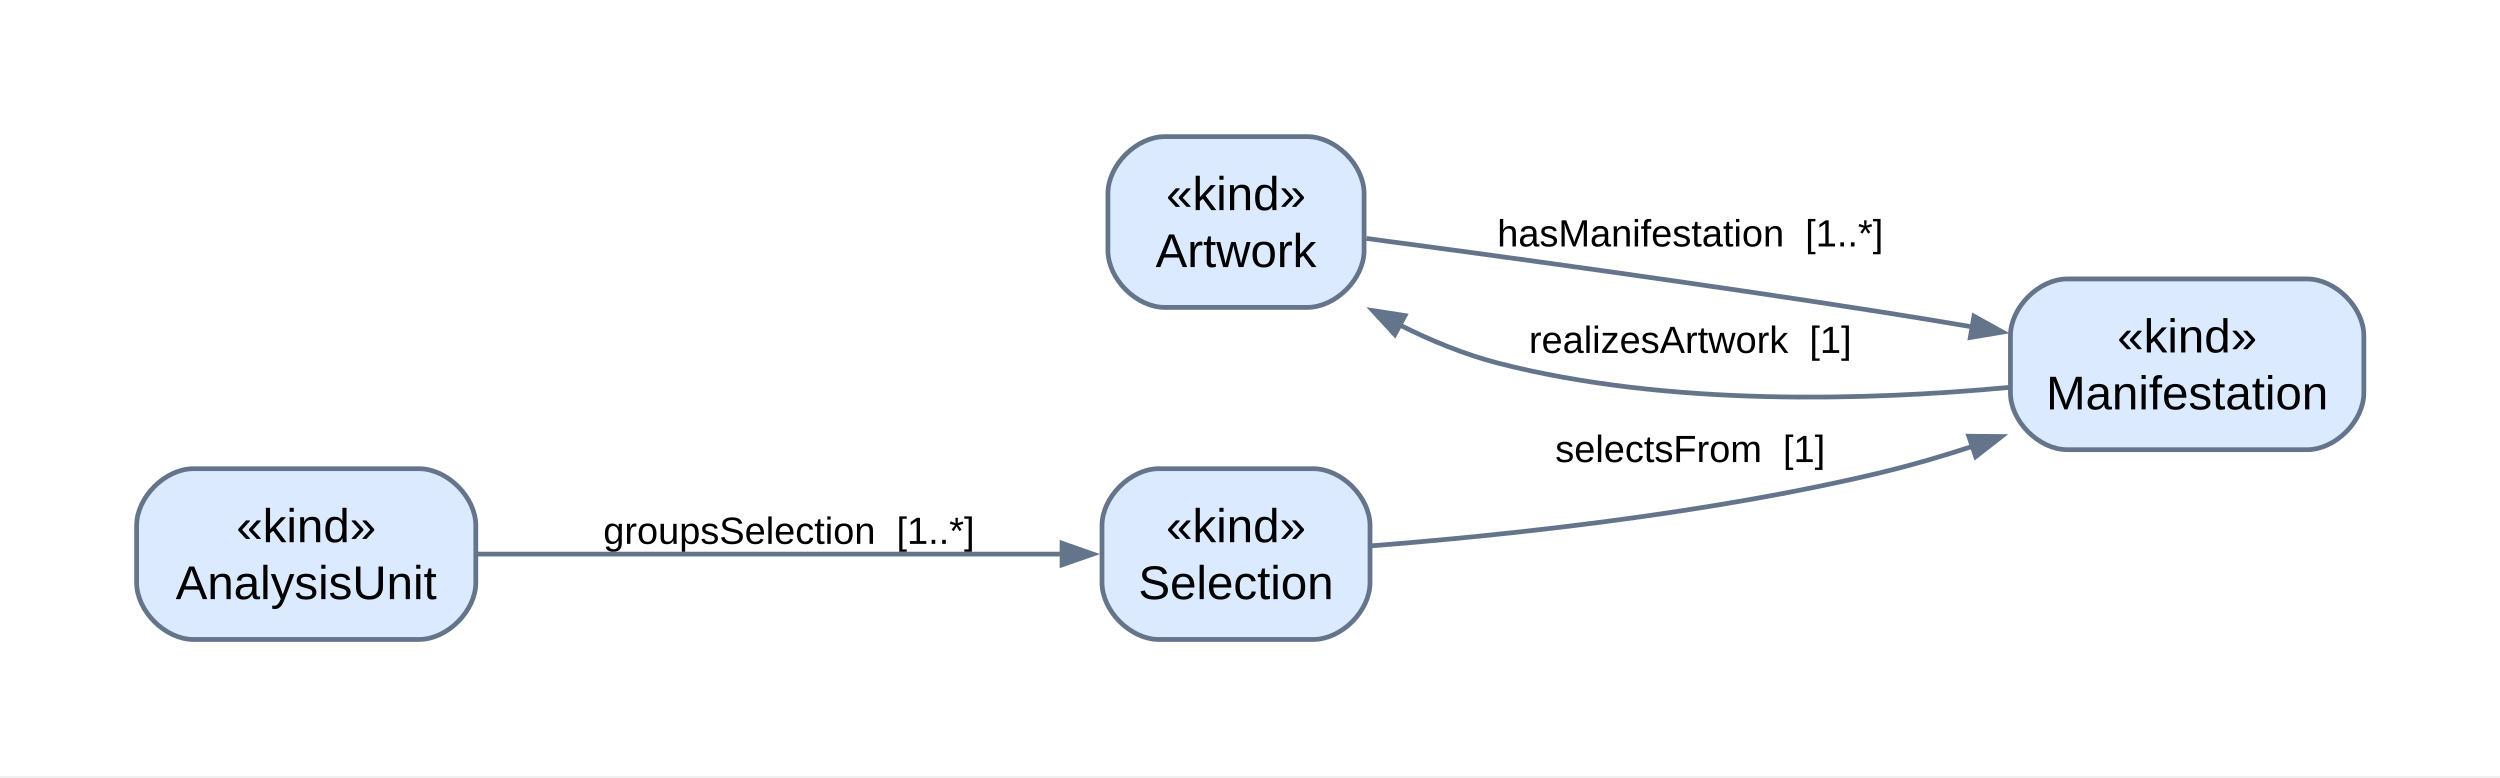
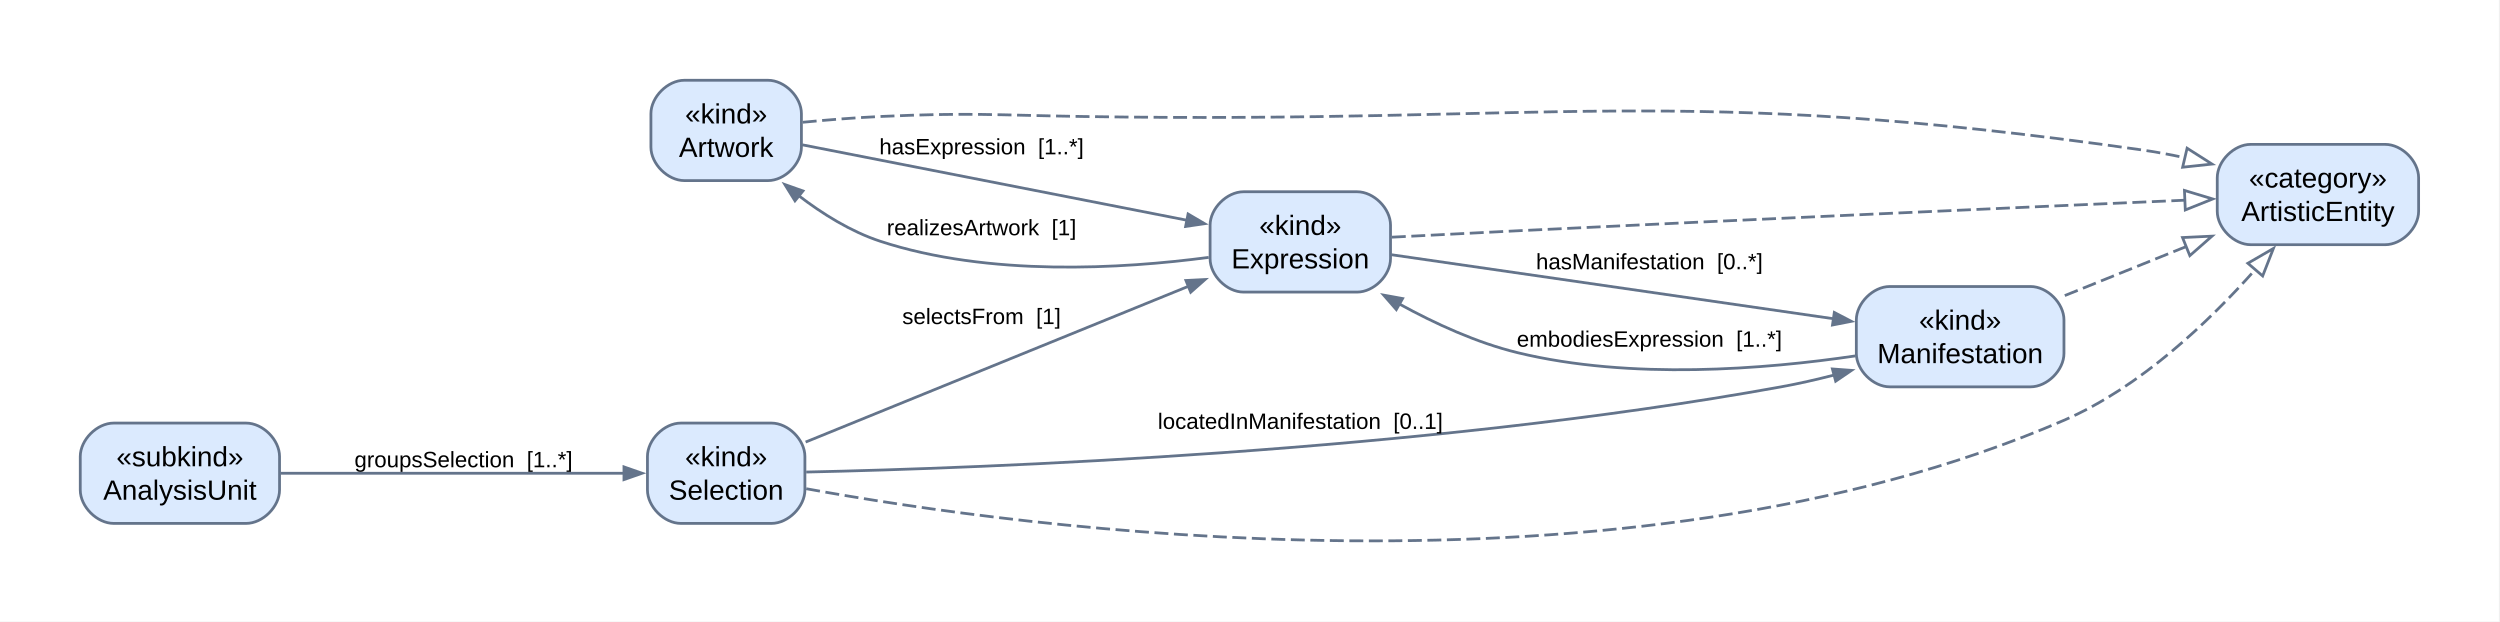
- <svg xmlns="http://www.w3.org/2000/svg" width="527pt" height="164pt" viewBox="0.00 0.00 527.00 164.00">
-   <g id="graph0" class="graph" transform="scale(1 1) rotate(0) translate(28.8 134.8)">
-     <polygon fill="white" stroke="none" points="-28.8,28.8 -28.8,-134.8 498.3,-134.8 498.3,28.8 -28.8,28.8" />
+ <svg xmlns="http://www.w3.org/2000/svg" width="897pt" height="223pt" viewBox="0.00 0.00 897.00 223.00">
+   <g id="graph0" class="graph" transform="scale(1 1) rotate(0) translate(28.8 194.21)">
+     <polygon fill="white" stroke="none" points="-28.8,28.8 -28.8,-194.21 867.8,-194.21 867.8,28.8 -28.8,28.8" />
    <g id="node1" class="node">
-       <path fill="#dbeafe" stroke="#64748b" d="M246.75,-106C246.75,-106 216.75,-106 216.75,-106 210.75,-106 204.75,-100 204.75,-94 204.75,-94 204.75,-82 204.75,-82 204.75,-76 210.75,-70 216.75,-70 216.75,-70 246.75,-70 246.75,-70 252.75,-70 258.75,-76 258.75,-82 258.75,-82 258.75,-94 258.75,-94 258.75,-100 252.75,-106 246.75,-106" />
-       <text xml:space="preserve" text-anchor="middle" x="231.75" y="-90.5" font-family="Arial" font-size="10.00">«kind»</text>
-       <text xml:space="preserve" text-anchor="middle" x="231.75" y="-78.5" font-family="Arial" font-size="10.00">Artwork</text>
+       <path fill="#dbeafe" stroke="#64748b" d="M827,-142.41C827,-142.41 778.75,-142.41 778.75,-142.41 772.75,-142.41 766.75,-136.41 766.75,-130.41 766.75,-130.41 766.75,-118.41 766.75,-118.41 766.75,-112.41 772.75,-106.41 778.75,-106.41 778.75,-106.41 827,-106.41 827,-106.41 833,-106.41 839,-112.41 839,-118.41 839,-118.41 839,-130.41 839,-130.41 839,-136.41 833,-142.41 827,-142.41" />
+       <text xml:space="preserve" text-anchor="middle" x="802.88" y="-126.91" font-family="Arial" font-size="10.00">«category»</text>
+       <text xml:space="preserve" text-anchor="middle" x="802.88" y="-114.91" font-family="Arial" font-size="10.00">ArtisticEntity</text>
    </g>
    <g id="node2" class="node">
-       <path fill="#dbeafe" stroke="#64748b" d="M457.5,-76C457.5,-76 407,-76 407,-76 401,-76 395,-70 395,-64 395,-64 395,-52 395,-52 395,-46 401,-40 407,-40 407,-40 457.5,-40 457.5,-40 463.5,-40 469.5,-46 469.5,-52 469.5,-52 469.5,-64 469.5,-64 469.5,-70 463.5,-76 457.5,-76" />
-       <text xml:space="preserve" text-anchor="middle" x="432.25" y="-60.5" font-family="Arial" font-size="10.00">«kind»</text>
-       <text xml:space="preserve" text-anchor="middle" x="432.25" y="-48.5" font-family="Arial" font-size="10.00">Manifestation</text>
+       <path fill="#dbeafe" stroke="#64748b" d="M246.75,-165.41C246.75,-165.41 216.75,-165.41 216.75,-165.41 210.75,-165.41 204.75,-159.41 204.75,-153.41 204.75,-153.41 204.75,-141.41 204.75,-141.41 204.75,-135.41 210.75,-129.41 216.75,-129.41 216.75,-129.41 246.75,-129.41 246.75,-129.41 252.75,-129.41 258.75,-135.41 258.75,-141.41 258.75,-141.41 258.75,-153.41 258.75,-153.41 258.75,-159.41 252.75,-165.41 246.75,-165.41" />
+       <text xml:space="preserve" text-anchor="middle" x="231.75" y="-149.91" font-family="Arial" font-size="10.00">«kind»</text>
+       <text xml:space="preserve" text-anchor="middle" x="231.75" y="-137.91" font-family="Arial" font-size="10.00">Artwork</text>
+     </g>
+     <g id="edge8" class="edge">
+       <path fill="none" stroke="#64748b" stroke-dasharray="5,2" d="M259.21,-150.34C268.03,-151.19 277.93,-151.99 287,-152.41 319.3,-153.89 327.42,-152.92 359.75,-152.41 528.7,-149.74 572.47,-164.29 739.75,-140.41 744.79,-139.69 750,-138.72 755.17,-137.61" />
+       <polygon fill="none" stroke="#64748b" points="755.93,-141.03 764.87,-135.34 754.33,-134.21 755.93,-141.03" />
+     </g>
+     <g id="node3" class="node">
+       <path fill="#dbeafe" stroke="#64748b" d="M458.12,-125.41C458.12,-125.41 417.38,-125.41 417.38,-125.41 411.38,-125.41 405.38,-119.41 405.38,-113.41 405.38,-113.41 405.38,-101.41 405.38,-101.41 405.38,-95.41 411.38,-89.41 417.38,-89.41 417.38,-89.41 458.12,-89.41 458.12,-89.41 464.12,-89.41 470.12,-95.41 470.12,-101.41 470.12,-101.41 470.12,-113.41 470.12,-113.41 470.12,-119.41 464.12,-125.41 458.12,-125.41" />
+       <text xml:space="preserve" text-anchor="middle" x="437.75" y="-109.91" font-family="Arial" font-size="10.00">«kind»</text>
+       <text xml:space="preserve" text-anchor="middle" x="437.75" y="-97.91" font-family="Arial" font-size="10.00">Expression</text>
    </g>
    <g id="edge1" class="edge">
-       <path fill="none" stroke="#64748b" d="M259.22,-84.54C286.52,-80.91 330.29,-74.93 368,-69 374.25,-68.02 380.84,-66.93 387.31,-65.83" />
-       <polygon fill="#64748b" stroke="#64748b" points="387.31,-68.14 393.34,-64.8 386.54,-63.66 387.31,-68.14" />
-       <text xml:space="preserve" text-anchor="middle" x="327.5" y="-82.85" font-family="Arial" font-size="8.00">hasManifestation  [1..*]</text>
+       <path fill="none" stroke="#64748b" d="M259,-142.26C294.01,-135.4 356.29,-123.19 397.05,-115.19" />
+       <polygon fill="#64748b" stroke="#64748b" points="397.48,-117.43 403.42,-113.95 396.6,-112.96 397.48,-117.43" />
+       <text xml:space="preserve" text-anchor="middle" x="323.38" y="-138.83" font-family="Arial" font-size="8.00">hasExpression  [1..*]</text>
+     </g>
+     <g id="edge9" class="edge">
+       <path fill="none" stroke="#64748b" stroke-dasharray="5,2" d="M470.59,-109.11C484.46,-109.84 500.91,-110.69 515.75,-111.41 600.14,-115.52 698.55,-119.9 755.2,-122.38" />
+       <polygon fill="none" stroke="#64748b" points="754.98,-125.88 765.12,-122.82 755.28,-118.88 754.98,-125.88" />
    </g>
    <g id="edge2" class="edge">
-       <path fill="none" stroke="#64748b" d="M394.76,-53.14C365.21,-50.37 322.78,-49.05 287,-58.25 279.97,-60.06 272.87,-62.98 266.23,-66.31" />
-       <polygon fill="#64748b" stroke="#64748b" points="265.23,-64.27 260.57,-69.33 267.37,-68.28 265.23,-64.27" />
-       <text xml:space="preserve" text-anchor="middle" x="327.5" y="-60.4" font-family="Arial" font-size="8.00">realizesArtwork  [1]</text>
+       <path fill="none" stroke="#64748b" d="M404.88,-101.86C373.93,-97.76 326.03,-94.85 287,-107.66 276.47,-111.12 266.28,-117.48 257.64,-124.11" />
+       <polygon fill="#64748b" stroke="#64748b" points="256.44,-122.15 252.81,-128 259.3,-125.69 256.44,-122.15" />
+       <text xml:space="preserve" text-anchor="middle" x="323.38" y="-109.81" font-family="Arial" font-size="8.00">realizesArtwork  [1]</text>
    </g>
-     <g id="node3" class="node">
-       <path fill="#dbeafe" stroke="#64748b" d="M248,-36C248,-36 215.5,-36 215.5,-36 209.5,-36 203.5,-30 203.5,-24 203.5,-24 203.5,-12 203.5,-12 203.5,-6 209.5,0 215.5,0 215.5,0 248,0 248,0 254,0 260,-6 260,-12 260,-12 260,-24 260,-24 260,-30 254,-36 248,-36" />
-       <text xml:space="preserve" text-anchor="middle" x="231.75" y="-20.5" font-family="Arial" font-size="10.00">«kind»</text>
-       <text xml:space="preserve" text-anchor="middle" x="231.75" y="-8.5" font-family="Arial" font-size="10.00">Selection</text>
+     <g id="node4" class="node">
+       <path fill="#dbeafe" stroke="#64748b" d="M699.75,-91.41C699.75,-91.41 649.25,-91.41 649.25,-91.41 643.25,-91.41 637.25,-85.41 637.25,-79.41 637.25,-79.41 637.25,-67.41 637.25,-67.41 637.25,-61.41 643.25,-55.41 649.25,-55.41 649.25,-55.41 699.75,-55.41 699.75,-55.41 705.75,-55.41 711.75,-61.41 711.75,-67.41 711.75,-67.41 711.75,-79.41 711.75,-79.41 711.75,-85.41 705.75,-91.41 699.75,-91.41" />
+       <text xml:space="preserve" text-anchor="middle" x="674.5" y="-75.91" font-family="Arial" font-size="10.00">«kind»</text>
+       <text xml:space="preserve" text-anchor="middle" x="674.5" y="-63.91" font-family="Arial" font-size="10.00">Manifestation</text>
    </g>
    <g id="edge3" class="edge">
-       <path fill="none" stroke="#64748b" d="M260.27,-19.74C287.82,-21.9 331.29,-26.42 368,-35.25 374.28,-36.76 380.8,-38.68 387.16,-40.76" />
-       <polygon fill="#64748b" stroke="#64748b" points="386.22,-42.85 393.11,-42.78 387.68,-38.54 386.22,-42.85" />
-       <text xml:space="preserve" text-anchor="middle" x="327.5" y="-37.4" font-family="Arial" font-size="8.00">selectsFrom  [1]</text>
+       <path fill="none" stroke="#64748b" d="M470.41,-102.82C511.34,-96.9 582.86,-86.54 629.18,-79.83" />
+       <polygon fill="#64748b" stroke="#64748b" points="629.35,-82.1 635.46,-78.92 628.7,-77.6 629.35,-82.1" />
+       <text xml:space="preserve" text-anchor="middle" x="563" y="-97.59" font-family="Arial" font-size="8.00">hasManifestation  [0..*]</text>
    </g>
-     <g id="node4" class="node">
-       <path fill="#dbeafe" stroke="#64748b" d="M59.5,-36C59.5,-36 12,-36 12,-36 6,-36 0,-30 0,-24 0,-24 0,-12 0,-12 0,-6 6,0 12,0 12,0 59.5,0 59.5,0 65.5,0 71.5,-6 71.5,-12 71.5,-12 71.5,-24 71.5,-24 71.5,-30 65.5,-36 59.5,-36" />
-       <text xml:space="preserve" text-anchor="middle" x="35.75" y="-20.5" font-family="Arial" font-size="10.00">«kind»</text>
-       <text xml:space="preserve" text-anchor="middle" x="35.75" y="-8.5" font-family="Arial" font-size="10.00">AnalysisUnit</text>
+     <g id="edge10" class="edge">
+       <path fill="none" stroke="#64748b" stroke-dasharray="5,2" d="M712.05,-88.16C725.65,-93.65 741.25,-99.94 755.6,-105.74" />
+       <polygon fill="none" stroke="#64748b" points="754.29,-108.98 764.87,-109.48 756.91,-102.49 754.29,-108.98" />
    </g>
    <g id="edge4" class="edge">
-       <path fill="none" stroke="#64748b" d="M71.88,-18C106.9,-18 160.39,-18 195.47,-18" />
-       <polygon fill="#64748b" stroke="#64748b" points="195.08,-20.28 201.58,-18 195.08,-15.73 195.08,-20.28" />
-       <text xml:space="preserve" text-anchor="middle" x="137.5" y="-20.15" font-family="Arial" font-size="8.00">groupsSelection  [1..*]</text>
+       <path fill="none" stroke="#64748b" d="M636.91,-66.51C604.57,-61.72 556.36,-57.8 515.75,-67.66 501.07,-71.22 486.06,-78.11 473.24,-85.16" />
+       <polygon fill="#64748b" stroke="#64748b" points="472.2,-83.13 467.67,-88.32 474.45,-87.09 472.2,-83.13" />
+       <text xml:space="preserve" text-anchor="middle" x="563" y="-69.81" font-family="Arial" font-size="8.00">embodiesExpression  [1..*]</text>
+     </g>
+     <g id="node5" class="node">
+       <path fill="#dbeafe" stroke="#64748b" d="M248,-42.41C248,-42.41 215.5,-42.41 215.5,-42.41 209.5,-42.41 203.5,-36.41 203.5,-30.41 203.5,-30.41 203.5,-18.41 203.5,-18.41 203.5,-12.41 209.5,-6.41 215.5,-6.41 215.5,-6.41 248,-6.41 248,-6.41 254,-6.41 260,-12.41 260,-18.41 260,-18.41 260,-30.41 260,-30.41 260,-36.41 254,-42.41 248,-42.41" />
+       <text xml:space="preserve" text-anchor="middle" x="231.75" y="-26.91" font-family="Arial" font-size="10.00">«kind»</text>
+       <text xml:space="preserve" text-anchor="middle" x="231.75" y="-14.91" font-family="Arial" font-size="10.00">Selection</text>
+     </g>
+     <g id="edge11" class="edge">
+       <path fill="none" stroke="#64748b" stroke-dasharray="5,2" d="M260.47,-18.86C336.48,-5 553.08,25.28 711.75,-43.41 739.13,-55.26 763.82,-78.83 780.41,-97.51" />
+       <polygon fill="none" stroke="#64748b" points="777.73,-99.75 786.9,-105.06 783.04,-95.19 777.73,-99.75" />
+     </g>
+     <g id="edge5" class="edge">
+       <path fill="none" stroke="#64748b" d="M260.26,-35.6C295.69,-50.02 357.47,-75.15 397.73,-91.54" />
+       <polygon fill="#64748b" stroke="#64748b" points="396.71,-93.57 403.59,-93.92 398.43,-89.36 396.71,-93.57" />
+       <text xml:space="preserve" text-anchor="middle" x="323.38" y="-77.93" font-family="Arial" font-size="8.00">selectsFrom  [1]</text>
+     </g>
+     <g id="edge6" class="edge">
+       <path fill="none" stroke="#64748b" d="M260.46,-24.84C323.23,-26.21 480.85,-31.92 610.25,-55.41 616.55,-56.55 623.12,-58.06 629.55,-59.71" />
+       <polygon fill="#64748b" stroke="#64748b" points="628.67,-61.83 635.53,-61.32 629.84,-57.44 628.67,-61.83" />
+       <text xml:space="preserve" text-anchor="middle" x="437.75" y="-40.32" font-family="Arial" font-size="8.00">locatedInManifestation  [0..1]</text>
+     </g>
+     <g id="node6" class="node">
+       <path fill="#dbeafe" stroke="#64748b" d="M59.5,-42.41C59.5,-42.41 12,-42.41 12,-42.41 6,-42.41 0,-36.41 0,-30.41 0,-30.41 0,-18.41 0,-18.41 0,-12.41 6,-6.41 12,-6.41 12,-6.41 59.5,-6.41 59.5,-6.41 65.5,-6.41 71.5,-12.41 71.5,-18.41 71.5,-18.41 71.5,-30.41 71.5,-30.41 71.5,-36.41 65.5,-42.41 59.5,-42.41" />
+       <text xml:space="preserve" text-anchor="middle" x="35.75" y="-26.91" font-family="Arial" font-size="10.00">«subkind»</text>
+       <text xml:space="preserve" text-anchor="middle" x="35.75" y="-14.91" font-family="Arial" font-size="10.00">AnalysisUnit</text>
+     </g>
+     <g id="edge7" class="edge">
+       <path fill="none" stroke="#64748b" d="M71.88,-24.41C106.9,-24.41 160.39,-24.41 195.47,-24.41" />
+       <polygon fill="#64748b" stroke="#64748b" points="195.08,-26.68 201.58,-24.41 195.08,-22.13 195.08,-26.68" />
+       <text xml:space="preserve" text-anchor="middle" x="137.5" y="-26.56" font-family="Arial" font-size="8.00">groupsSelection  [1..*]</text>
    </g>
  </g>
</svg>
